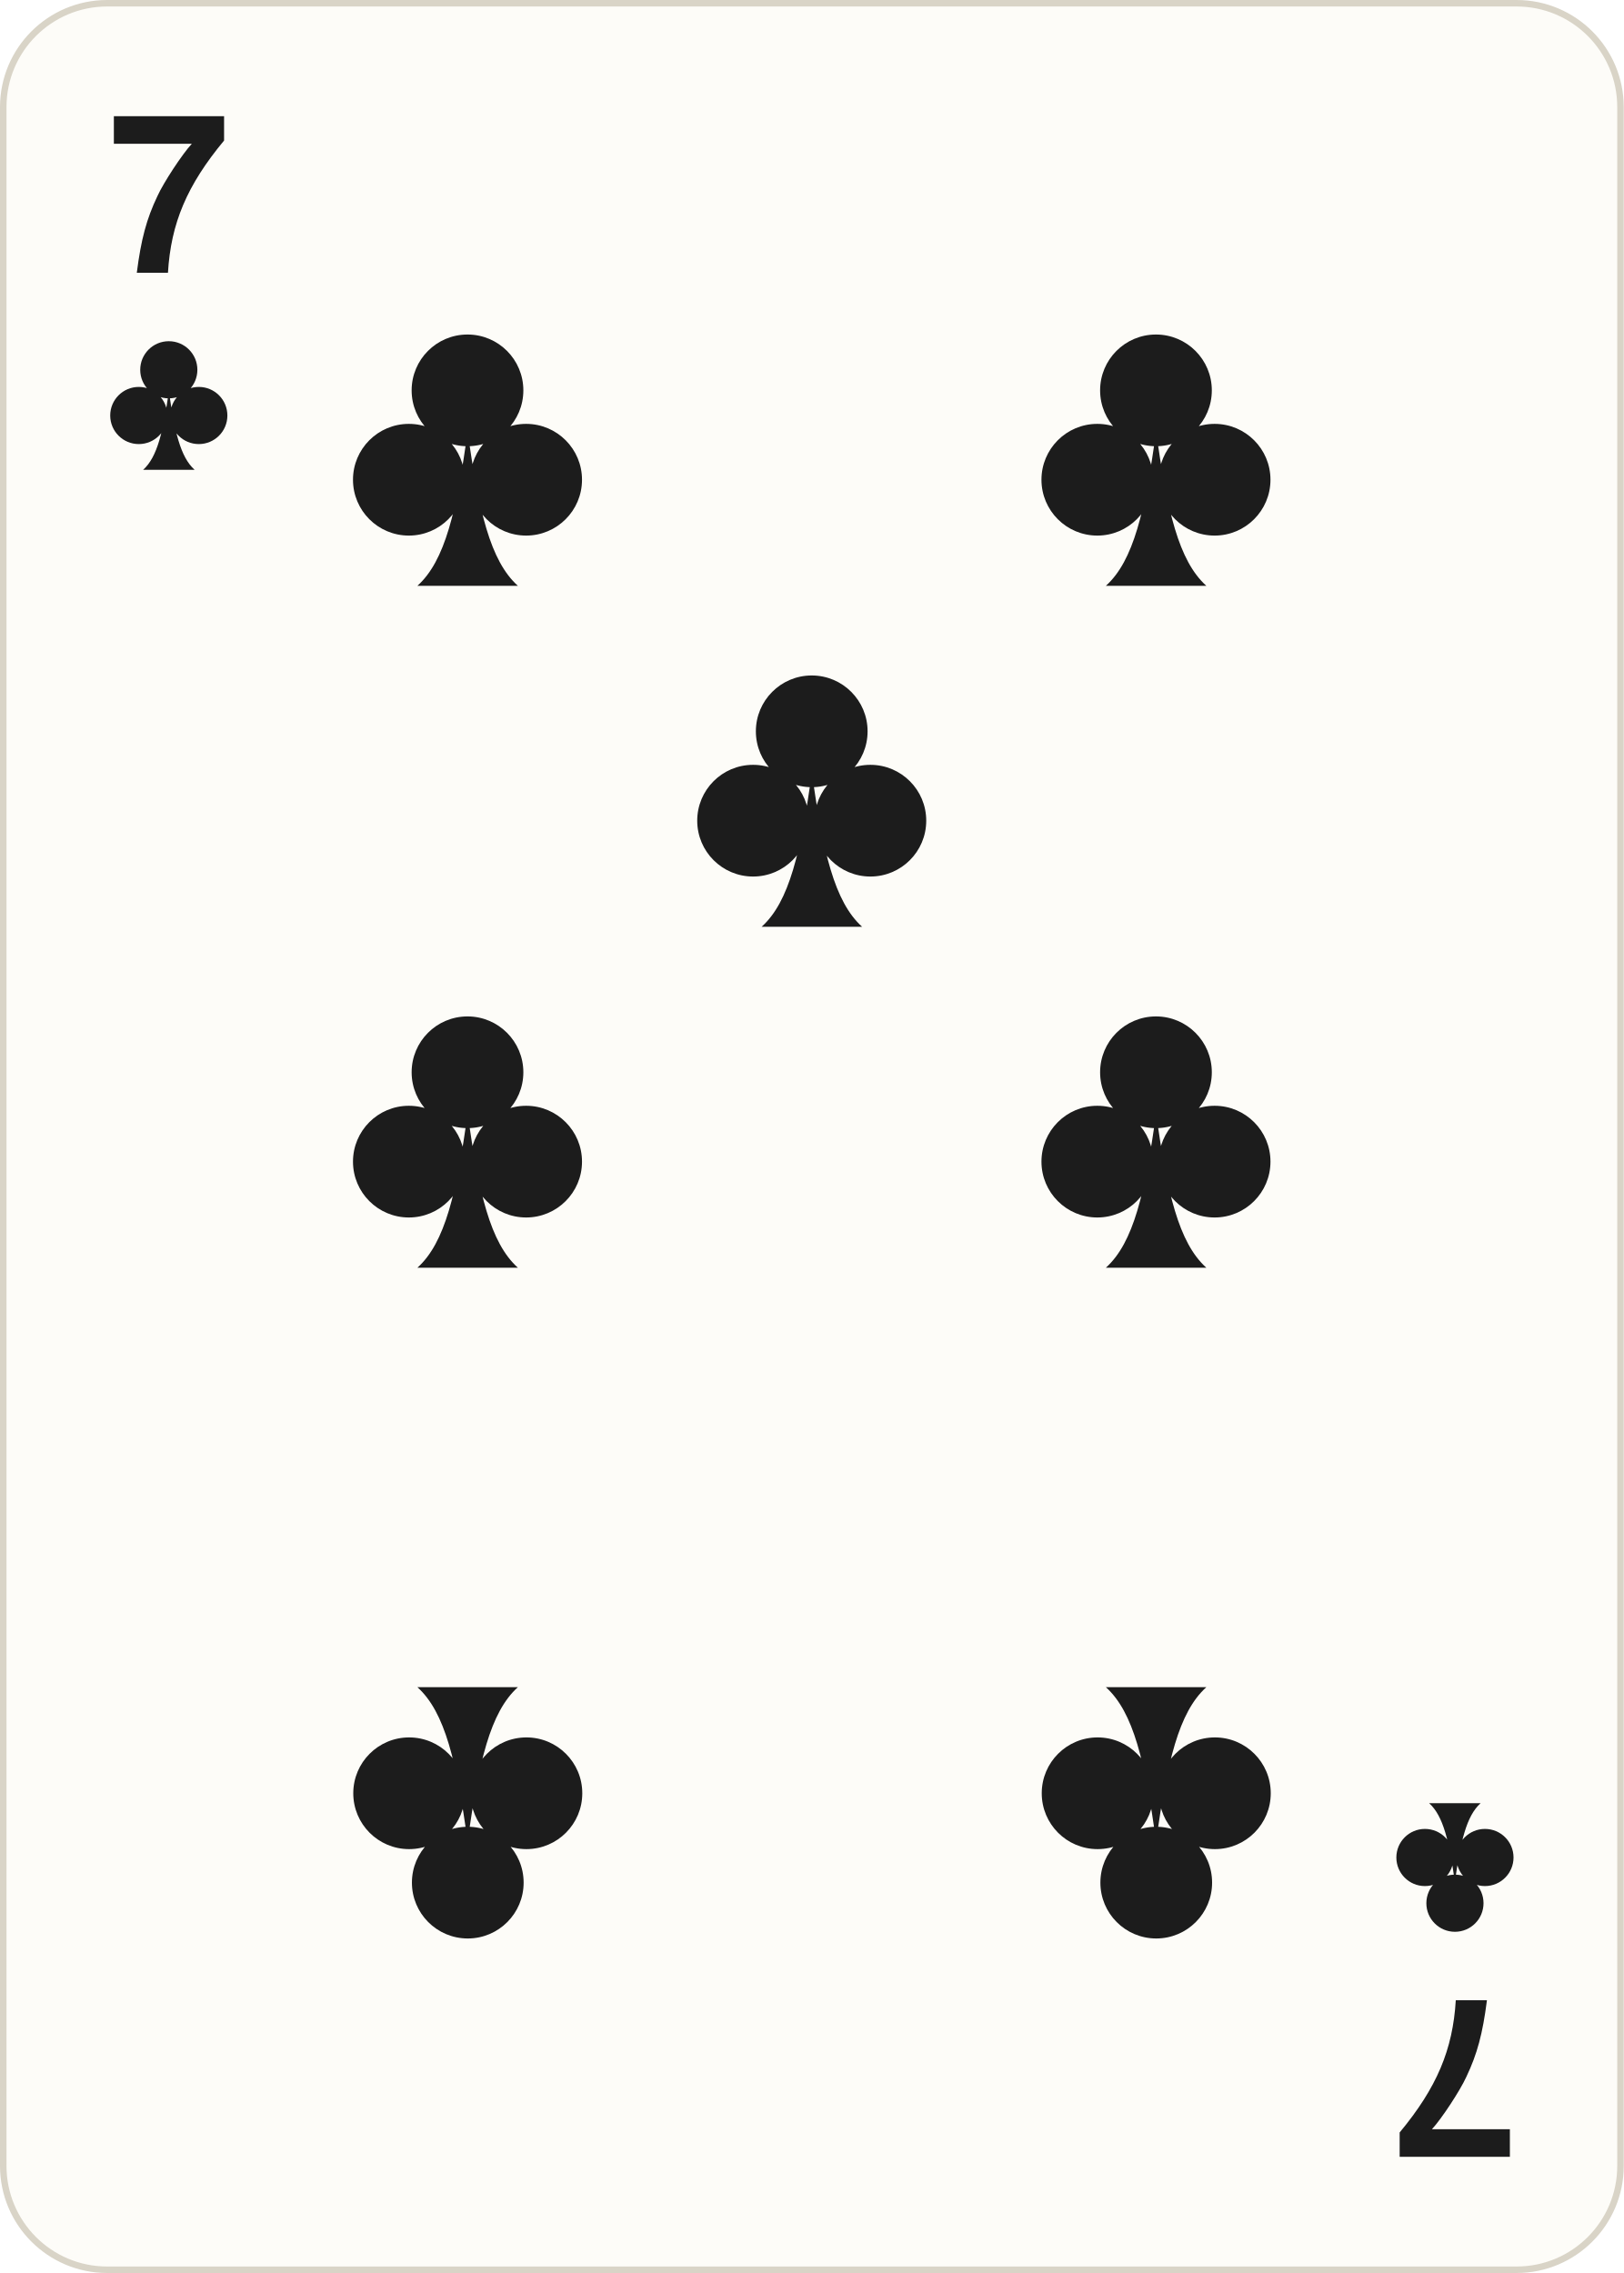
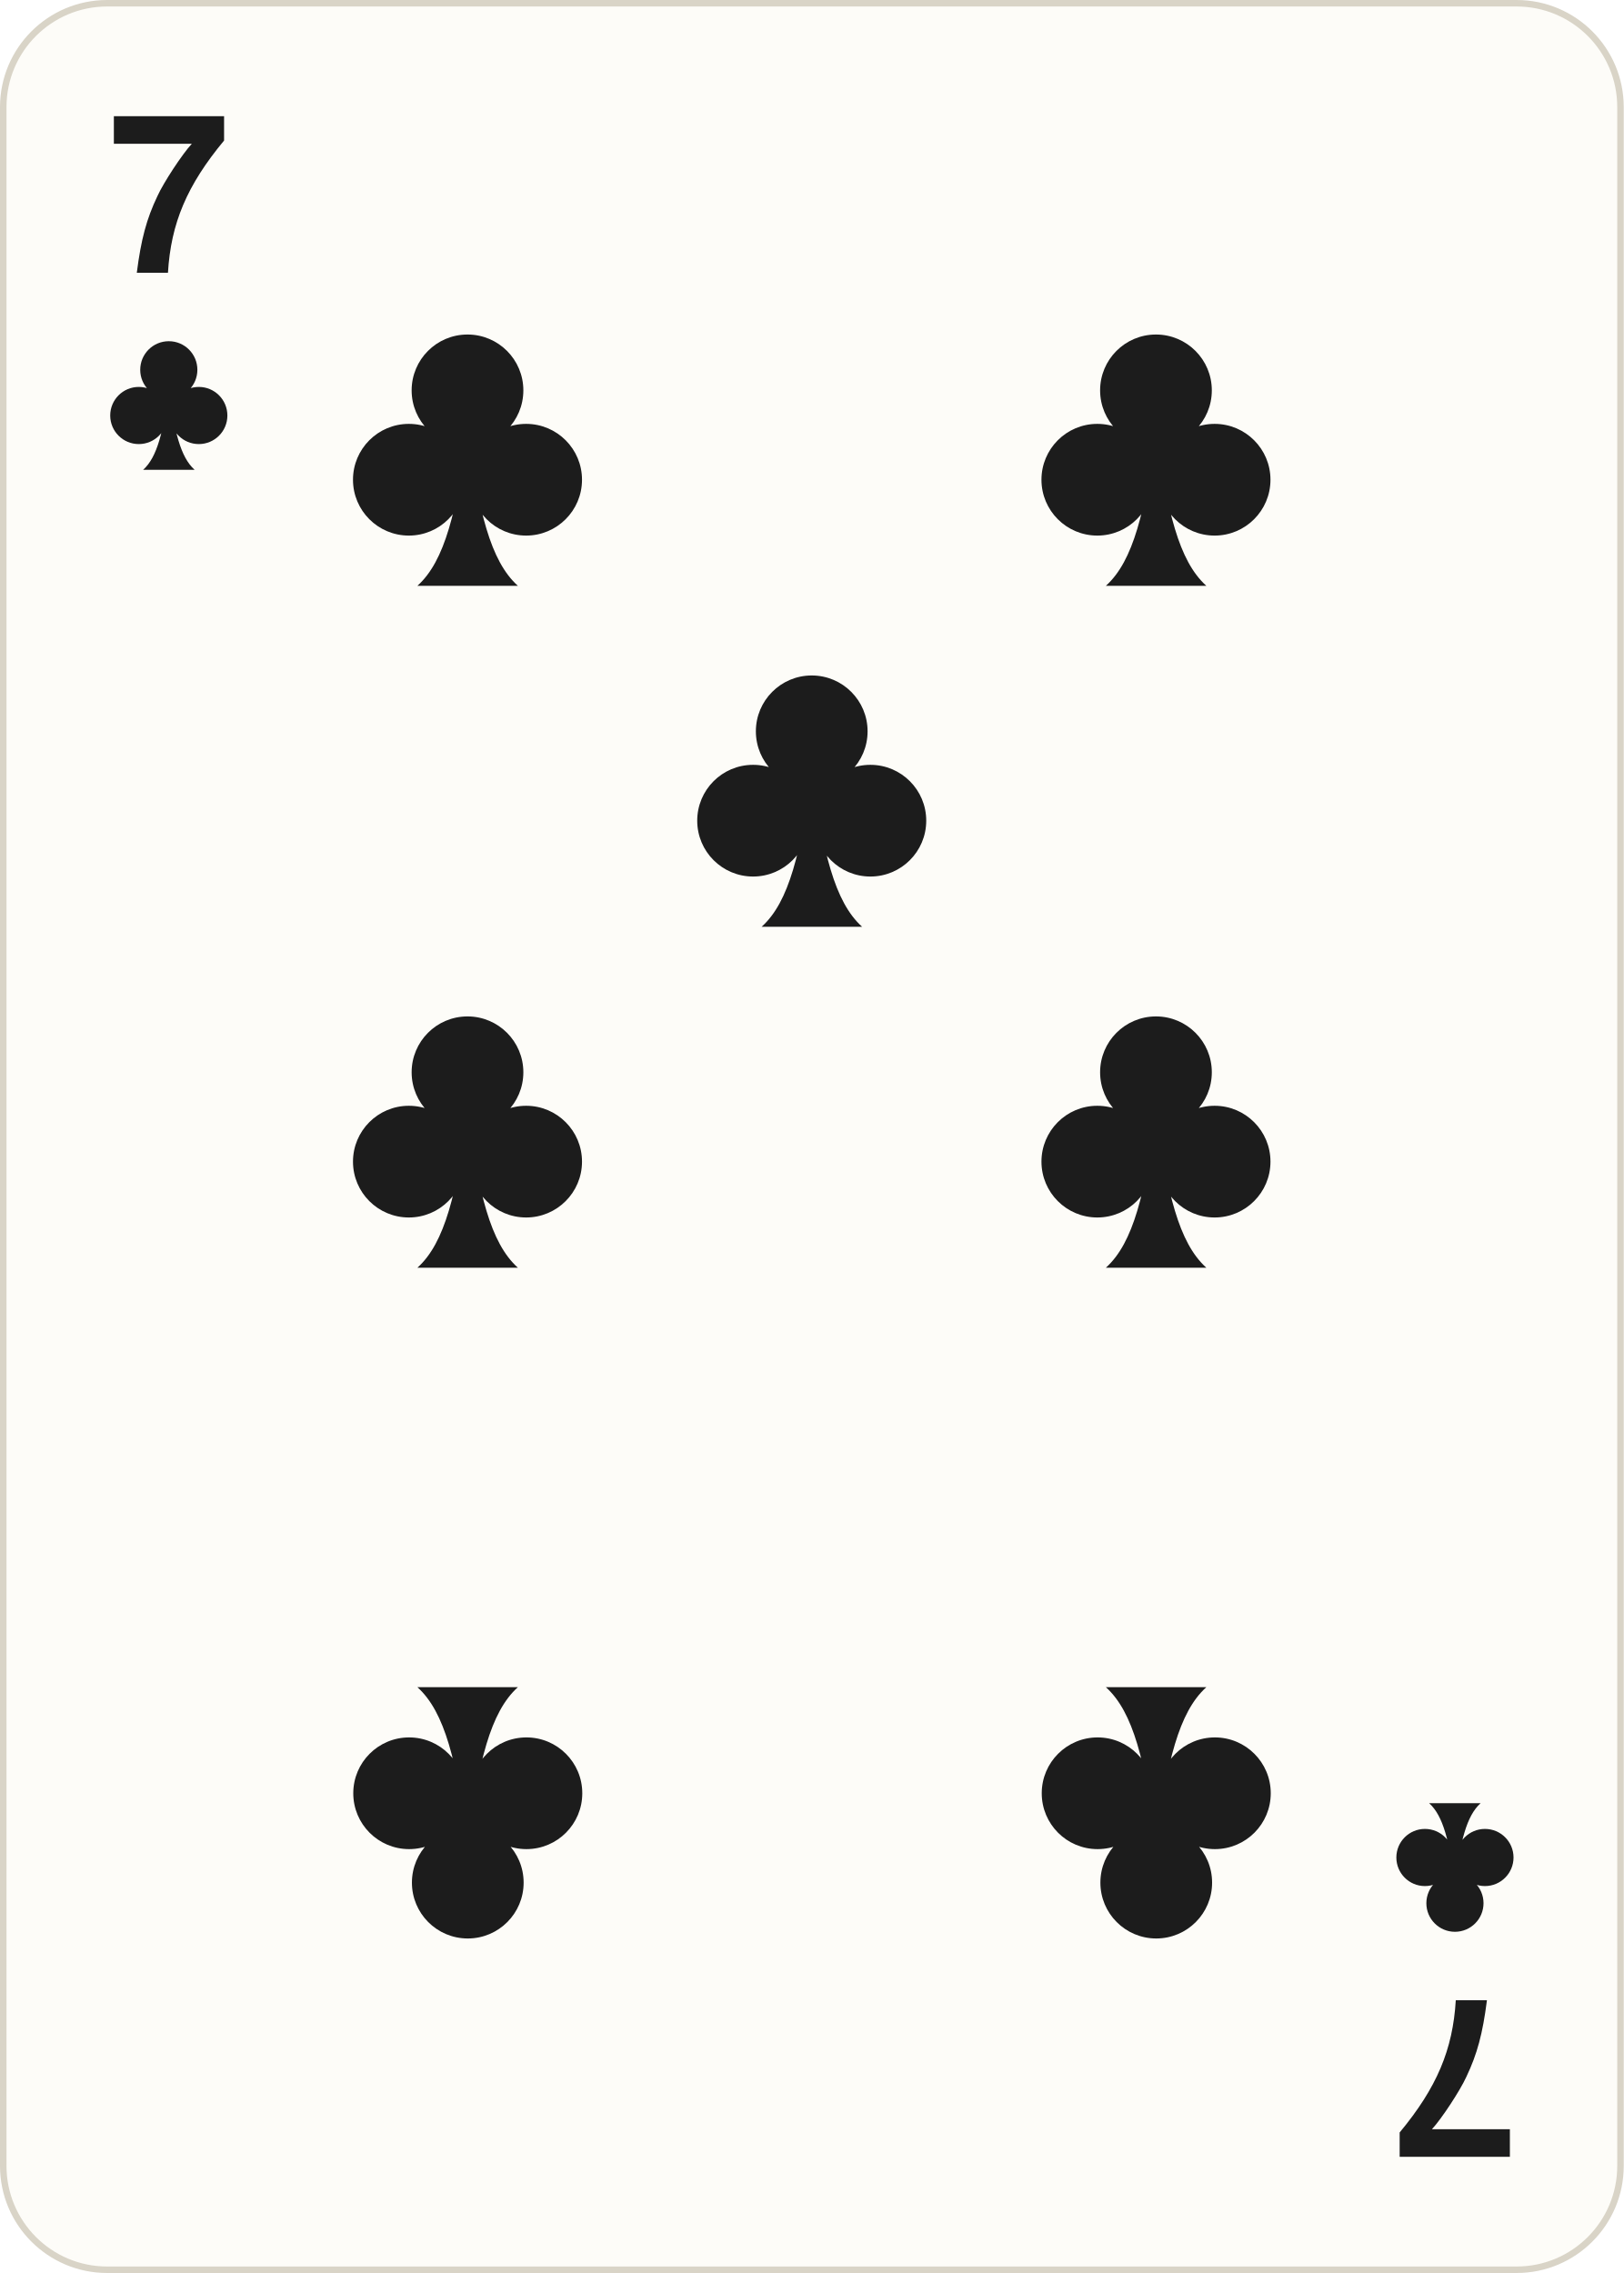
<svg xmlns="http://www.w3.org/2000/svg" viewBox="0 0 250 350" width="250" height="350">
  <rect x="0.5" y="0.5" width="249" height="349" rx="16" fill="#fdfcf8" stroke="#d9d4c7" stroke-width="1" />
  <text x="26" y="42" font-size="34" font-weight="700" text-anchor="middle" fill="#1c1c1c" font-family="Helvetica Neue, Helvetica, Arial, sans-serif">7</text>
-   <path d="M50,7 A20,20 0 1 1 49.9,7 Z M29,39 A20,20 0 1 1 28.9,39 Z M71,39 A20,20 0 1 1 70.9,39 Z M50,42 C54,70 58,88 68,97 L32,97 C42,88 46,70 50,42 Z" fill="#1c1c1c" transform="translate(26.0,62.0) scale(0.22) translate(-50,-50)" />
+   <path d="M50,7 A20,20 0 1 1 49.9,7 Z M29,39 A20,20 0 1 1 28.9,39 Z M71,39 A20,20 0 1 1 70.9,39 Z M50,27 L71,59 L29,59 Z M50,42 C54,70 58,88 68,97 L32,97 C42,88 46,70 50,42 Z" fill="#1c1c1c" transform="translate(26.0,62.0) scale(0.22) translate(-50,-50)" />
  <g transform="rotate(180 125.0 175.0)">
    <text x="26" y="42" font-size="34" font-weight="700" text-anchor="middle" fill="#1c1c1c" font-family="Helvetica Neue, Helvetica, Arial, sans-serif">7</text>
-     <path d="M50,7 A20,20 0 1 1 49.9,7 Z M29,39 A20,20 0 1 1 28.9,39 Z M71,39 A20,20 0 1 1 70.9,39 Z M50,42 C54,70 58,88 68,97 L32,97 C42,88 46,70 50,42 Z" fill="#1c1c1c" transform="translate(26.0,62.0) scale(0.22) translate(-50,-50)" />
+     <path d="M50,7 A20,20 0 1 1 49.9,7 Z M29,39 A20,20 0 1 1 28.9,39 Z M71,39 A20,20 0 1 1 70.9,39 Z M50,27 L71,59 L29,59 Z M50,42 C54,70 58,88 68,97 L32,97 C42,88 46,70 50,42 Z" fill="#1c1c1c" transform="translate(26.0,62.0) scale(0.22) translate(-50,-50)" />
  </g>
-   <path d="M50,7 A20,20 0 1 1 49.9,7 Z M29,39 A20,20 0 1 1 28.9,39 Z M71,39 A20,20 0 1 1 70.9,39 Z M50,42 C54,70 58,88 68,97 L32,97 C42,88 46,70 50,42 Z" fill="#1c1c1c" transform="translate(72.0,70.0) scale(0.43) translate(-50,-50)" />
-   <path d="M50,7 A20,20 0 1 1 49.9,7 Z M29,39 A20,20 0 1 1 28.9,39 Z M71,39 A20,20 0 1 1 70.9,39 Z M50,42 C54,70 58,88 68,97 L32,97 C42,88 46,70 50,42 Z" fill="#1c1c1c" transform="translate(178.0,70.0) scale(0.43) translate(-50,-50)" />
-   <path d="M50,7 A20,20 0 1 1 49.9,7 Z M29,39 A20,20 0 1 1 28.9,39 Z M71,39 A20,20 0 1 1 70.9,39 Z M50,42 C54,70 58,88 68,97 L32,97 C42,88 46,70 50,42 Z" fill="#1c1c1c" transform="translate(125.0,122.5) scale(0.43) translate(-50,-50)" />
-   <path d="M50,7 A20,20 0 1 1 49.9,7 Z M29,39 A20,20 0 1 1 28.9,39 Z M71,39 A20,20 0 1 1 70.9,39 Z M50,42 C54,70 58,88 68,97 L32,97 C42,88 46,70 50,42 Z" fill="#1c1c1c" transform="translate(72.0,175.0) scale(0.43) translate(-50,-50)" />
-   <path d="M50,7 A20,20 0 1 1 49.9,7 Z M29,39 A20,20 0 1 1 28.9,39 Z M71,39 A20,20 0 1 1 70.9,39 Z M50,42 C54,70 58,88 68,97 L32,97 C42,88 46,70 50,42 Z" fill="#1c1c1c" transform="translate(178.0,175.0) scale(0.43) translate(-50,-50)" />
-   <path d="M50,7 A20,20 0 1 1 49.9,7 Z M29,39 A20,20 0 1 1 28.9,39 Z M71,39 A20,20 0 1 1 70.9,39 Z M50,42 C54,70 58,88 68,97 L32,97 C42,88 46,70 50,42 Z" fill="#1c1c1c" transform="translate(72.0,280.0) rotate(180) scale(0.43) translate(-50,-50)" />
-   <path d="M50,7 A20,20 0 1 1 49.9,7 Z M29,39 A20,20 0 1 1 28.9,39 Z M71,39 A20,20 0 1 1 70.9,39 Z M50,42 C54,70 58,88 68,97 L32,97 C42,88 46,70 50,42 Z" fill="#1c1c1c" transform="translate(178.0,280.0) rotate(180) scale(0.43) translate(-50,-50)" />
+   <path d="M50,7 A20,20 0 1 1 49.9,7 Z M29,39 A20,20 0 1 1 28.9,39 Z M71,39 A20,20 0 1 1 70.9,39 Z M50,27 L71,59 L29,59 Z M50,42 C54,70 58,88 68,97 L32,97 C42,88 46,70 50,42 Z" fill="#1c1c1c" transform="translate(72.0,70.0) scale(0.43) translate(-50,-50)" />
+   <path d="M50,7 A20,20 0 1 1 49.9,7 Z M29,39 A20,20 0 1 1 28.9,39 Z M71,39 A20,20 0 1 1 70.9,39 Z M50,27 L71,59 L29,59 Z M50,42 C54,70 58,88 68,97 L32,97 C42,88 46,70 50,42 Z" fill="#1c1c1c" transform="translate(178.0,70.0) scale(0.43) translate(-50,-50)" />
+   <path d="M50,7 A20,20 0 1 1 49.9,7 Z M29,39 A20,20 0 1 1 28.9,39 Z M71,39 A20,20 0 1 1 70.9,39 Z M50,27 L71,59 L29,59 Z M50,42 C54,70 58,88 68,97 L32,97 C42,88 46,70 50,42 Z" fill="#1c1c1c" transform="translate(125.0,122.5) scale(0.43) translate(-50,-50)" />
+   <path d="M50,7 A20,20 0 1 1 49.9,7 Z M29,39 A20,20 0 1 1 28.9,39 Z M71,39 A20,20 0 1 1 70.9,39 Z M50,27 L71,59 L29,59 Z M50,42 C54,70 58,88 68,97 L32,97 C42,88 46,70 50,42 Z" fill="#1c1c1c" transform="translate(72.0,175.0) scale(0.43) translate(-50,-50)" />
+   <path d="M50,7 A20,20 0 1 1 49.9,7 Z M29,39 A20,20 0 1 1 28.9,39 Z M71,39 A20,20 0 1 1 70.9,39 Z M50,27 L71,59 L29,59 Z M50,42 C54,70 58,88 68,97 L32,97 C42,88 46,70 50,42 Z" fill="#1c1c1c" transform="translate(178.0,175.0) scale(0.43) translate(-50,-50)" />
+   <path d="M50,7 A20,20 0 1 1 49.9,7 Z M29,39 A20,20 0 1 1 28.9,39 Z M71,39 A20,20 0 1 1 70.9,39 Z M50,27 L71,59 L29,59 Z M50,42 C54,70 58,88 68,97 L32,97 C42,88 46,70 50,42 Z" fill="#1c1c1c" transform="translate(72.0,280.0) rotate(180) scale(0.43) translate(-50,-50)" />
+   <path d="M50,7 A20,20 0 1 1 49.9,7 Z M29,39 A20,20 0 1 1 28.9,39 Z M71,39 A20,20 0 1 1 70.9,39 Z M50,27 L71,59 L29,59 Z M50,42 C54,70 58,88 68,97 L32,97 C42,88 46,70 50,42 Z" fill="#1c1c1c" transform="translate(178.0,280.0) rotate(180) scale(0.43) translate(-50,-50)" />
</svg>
